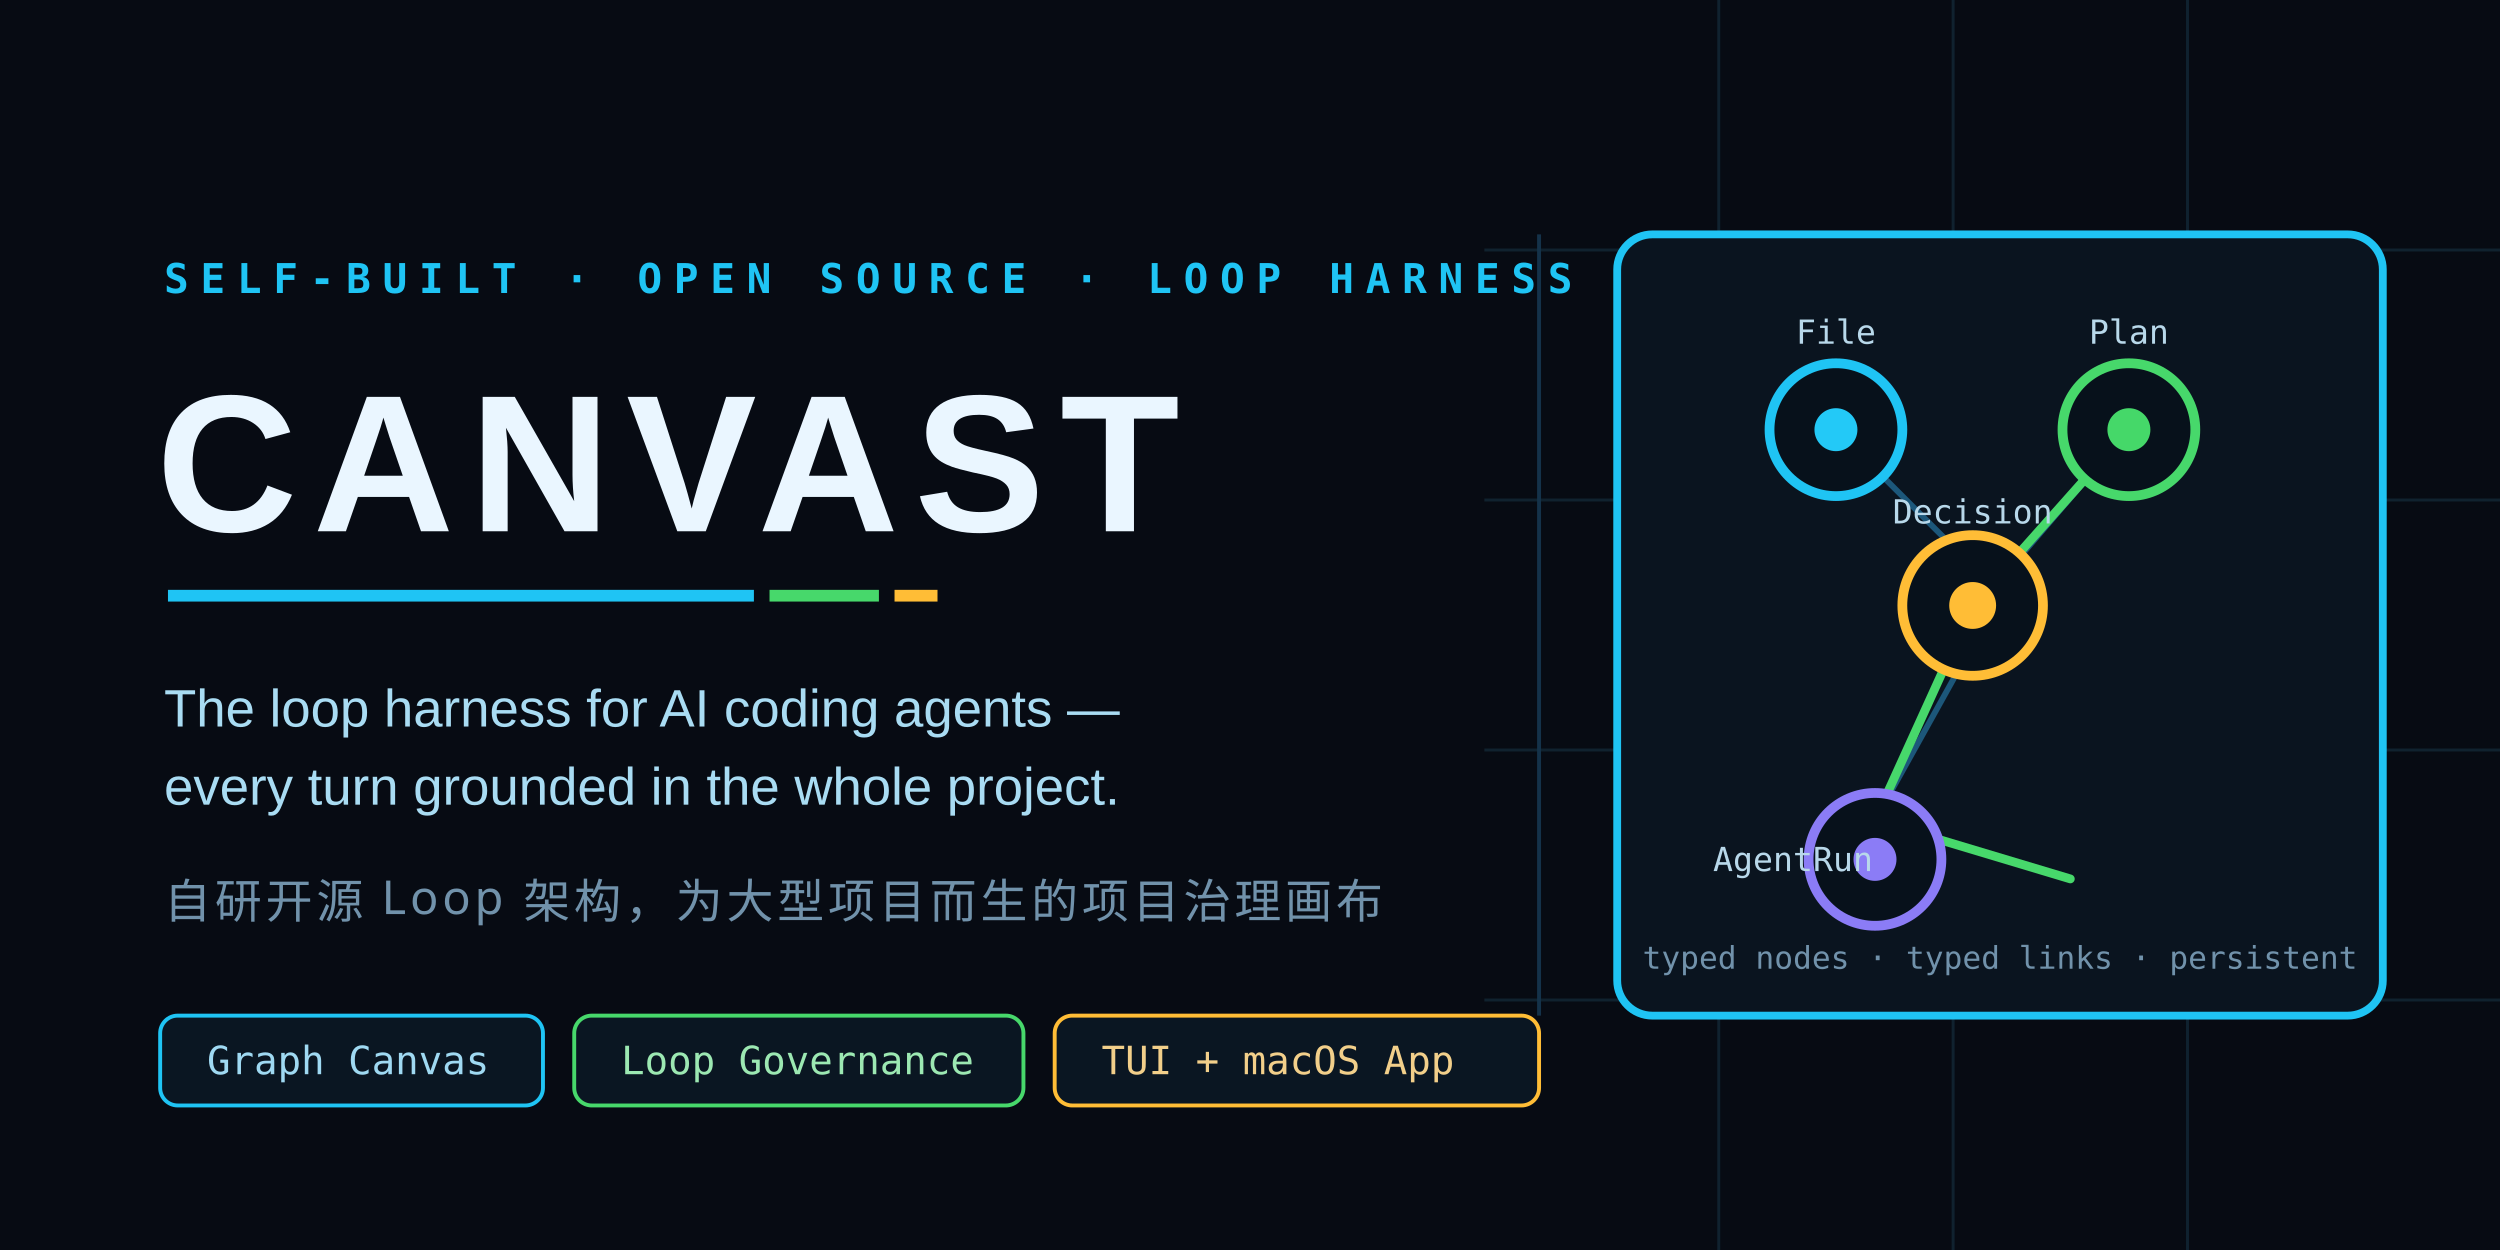
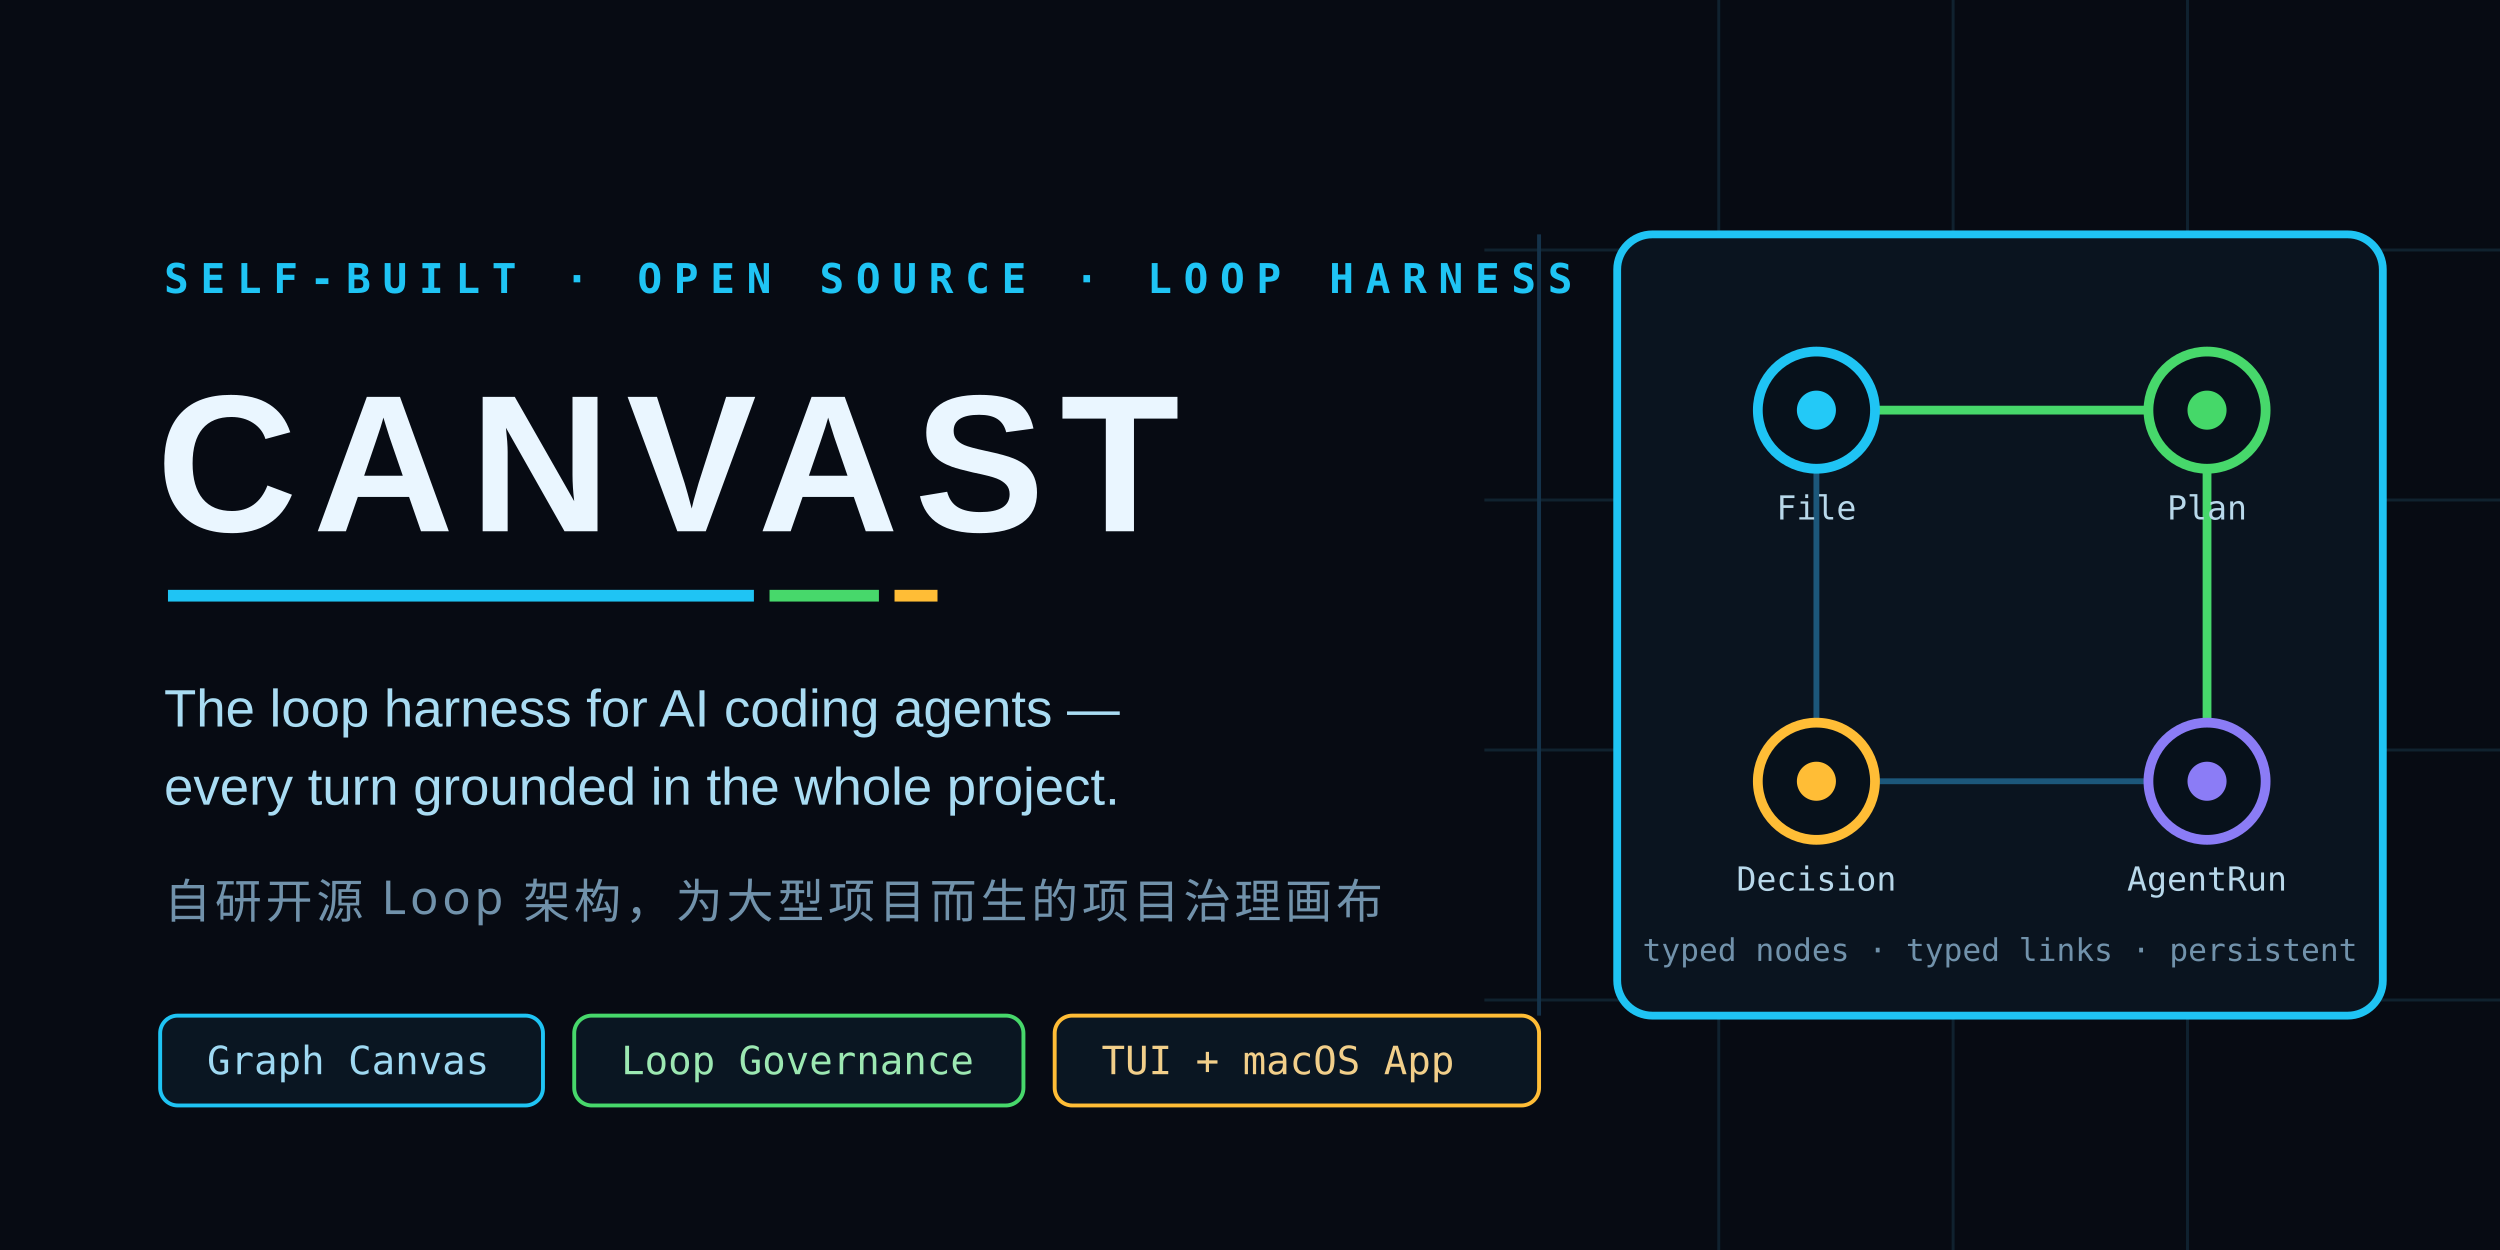
<svg xmlns="http://www.w3.org/2000/svg" viewBox="0 0 1280 640" role="img" aria-labelledby="title desc">
  <defs>
    <style>
      .bg { fill: #070b13; }
      .grid { fill: none; stroke: #10222f; stroke-width: 1.5; }
      .eyebrow { fill: #1fc4f4; font-family: "SF Mono", "Menlo", monospace; font-size: 21px; font-weight: 600; letter-spacing: 6px; }
      .name { fill: #eaf6ff; font-family: "SF Pro Display", "Helvetica Neue", Arial, sans-serif; font-size: 100px; font-weight: 800; letter-spacing: 8px; }
      .tag-en { fill: #a9dcf3; font-family: "SF Pro Text", "Helvetica Neue", Arial, sans-serif; font-size: 27px; font-weight: 500; }
      .tag-zh { fill: #7192ab; font-family: "PingFang SC", "Hiragino Sans GB", "Microsoft YaHei", sans-serif; font-size: 24px; font-weight: 400; letter-spacing: 2px; }
      .chip { fill: #0a1622; stroke-width: 2; }
      .chip-text { font-family: "SF Mono", "Menlo", monospace; font-size: 20px; }
      .panel { fill: #0a141f; stroke: #1fc4f4; stroke-width: 4; }
      .edge { fill: none; stroke: #1c577a; stroke-width: 3; }
      .edge-active { fill: none; stroke: #47d86b; stroke-width: 4.5; stroke-linecap: round; }
      .node-label { fill: #b8d8ea; font-family: "SF Mono", "Menlo", monospace; font-size: 17px; text-anchor: middle; }
      .legend { fill: #7192ab; font-family: "SF Mono", "Menlo", monospace; font-size: 16px; }
      .n-file { fill: #07111b; stroke: #1fc4f4; stroke-width: 5; }
      .n-plan { fill: #07111b; stroke: #47d86b; stroke-width: 5; }
      .n-decision { fill: #07111b; stroke: #ffbd36; stroke-width: 5; }
      .n-agent { fill: #07111b; stroke: #8b7cf6; stroke-width: 5; }
      .dot-file { fill: #23c9f7; }
      .dot-plan { fill: #45d869; }
      .dot-decision { fill: #ffbd36; }
      .dot-agent { fill: #8b7cf6; }
      .divider { stroke: #14324a; stroke-width: 2; }
    </style>
  </defs>
  <rect class="bg" width="1280" height="640" />
  <path class="grid" d="M760 128H1280M760 256H1280M760 384H1280M760 512H1280" />
  <path class="grid" d="M880 0V640M1000 0V640M1120 0V640" />
  <text class="eyebrow" x="84" y="150">SELF-BUILT · OPEN SOURCE · LOOP HARNESS</text>
  <text class="name" x="80" y="272">CANVAST</text>
  <rect x="86" y="302" width="300" height="6" fill="#1fc4f4" />
  <rect x="394" y="302" width="56" height="6" fill="#47d86b" />
  <rect x="458" y="302" width="22" height="6" fill="#ffbd36" />
  <text class="tag-en" x="84" y="372">The loop harness for AI coding agents —</text>
  <text class="tag-en" x="84" y="412">every turn grounded in the whole project.</text>
  <text class="tag-zh" x="84" y="470">自研开源 Loop 架构，为大型项目而生的项目治理画布</text>
  <g>
    <rect class="chip" x="82" y="520" width="196" height="46" rx="9" stroke="#1fc4f4" />
    <text class="chip-text" x="106" y="550" fill="#9fd9f2">Graph Canvas</text>
  </g>
  <g>
    <rect class="chip" x="294" y="520" width="230" height="46" rx="9" stroke="#47d86b" />
    <text class="chip-text" x="318" y="550" fill="#9ce8b2">Loop Governance</text>
  </g>
  <g>
    <rect class="chip" x="540" y="520" width="248" height="46" rx="9" stroke="#ffbd36" />
    <text class="chip-text" x="564" y="550" fill="#f2cf8a">TUI + macOS App</text>
  </g>
  <path class="divider" d="M788 120V520" />
  <rect class="panel" x="828" y="120" width="392" height="400" rx="18" />
-   <path class="edge" d="M940 220L1010 290" />
-   <path class="edge" d="M1090 220L1030 290" />
-   <path class="edge" d="M1010 330L960 420" />
-   <path class="edge-active" d="M1090 220L1010 310L960 420L1060 450" />
-   <circle class="n-file" cx="940" cy="220" r="34" />
-   <circle class="dot-file" cx="940" cy="220" r="11" />
-   <text class="node-label" x="940" y="176">File</text>
-   <circle class="n-plan" cx="1090" cy="220" r="34" />
-   <circle class="dot-plan" cx="1090" cy="220" r="11" />
-   <text class="node-label" x="1090" y="176">Plan</text>
-   <circle class="n-decision" cx="1010" cy="310" r="36" />
-   <circle class="dot-decision" cx="1010" cy="310" r="12" />
-   <text class="node-label" x="1010" y="268">Decision</text>
-   <circle class="n-agent" cx="960" cy="440" r="34" />
-   <circle class="dot-agent" cx="960" cy="440" r="11" />
-   <text class="node-label" x="918" y="446" text-anchor="end">AgentRun</text>
-   <text class="legend" x="1024" y="496" text-anchor="middle">typed nodes · typed links · persistent</text>
+   <path class="edge" d="M930 210H1130" />
+   <path class="edge" d="M1130 210V400" />
+   <path class="edge" d="M1130 400H930" />
+   <path class="edge" d="M930 400V210" />
+   <path class="edge-active" d="M930 210H1130V400" />
+   <circle class="n-file" cx="930" cy="210" r="30" />
+   <circle class="dot-file" cx="930" cy="210" r="10" />
+   <text class="node-label" x="930" y="266">File</text>
+   <circle class="n-plan" cx="1130" cy="210" r="30" />
+   <circle class="dot-plan" cx="1130" cy="210" r="10" />
+   <text class="node-label" x="1130" y="266">Plan</text>
+   <circle class="n-decision" cx="930" cy="400" r="30" />
+   <circle class="dot-decision" cx="930" cy="400" r="10" />
+   <text class="node-label" x="930" y="456">Decision</text>
+   <circle class="n-agent" cx="1130" cy="400" r="30" />
+   <circle class="dot-agent" cx="1130" cy="400" r="10" />
+   <text class="node-label" x="1130" y="456">AgentRun</text>
+   <text class="legend" x="1024" y="492" text-anchor="middle">typed nodes · typed links · persistent</text>
</svg>
